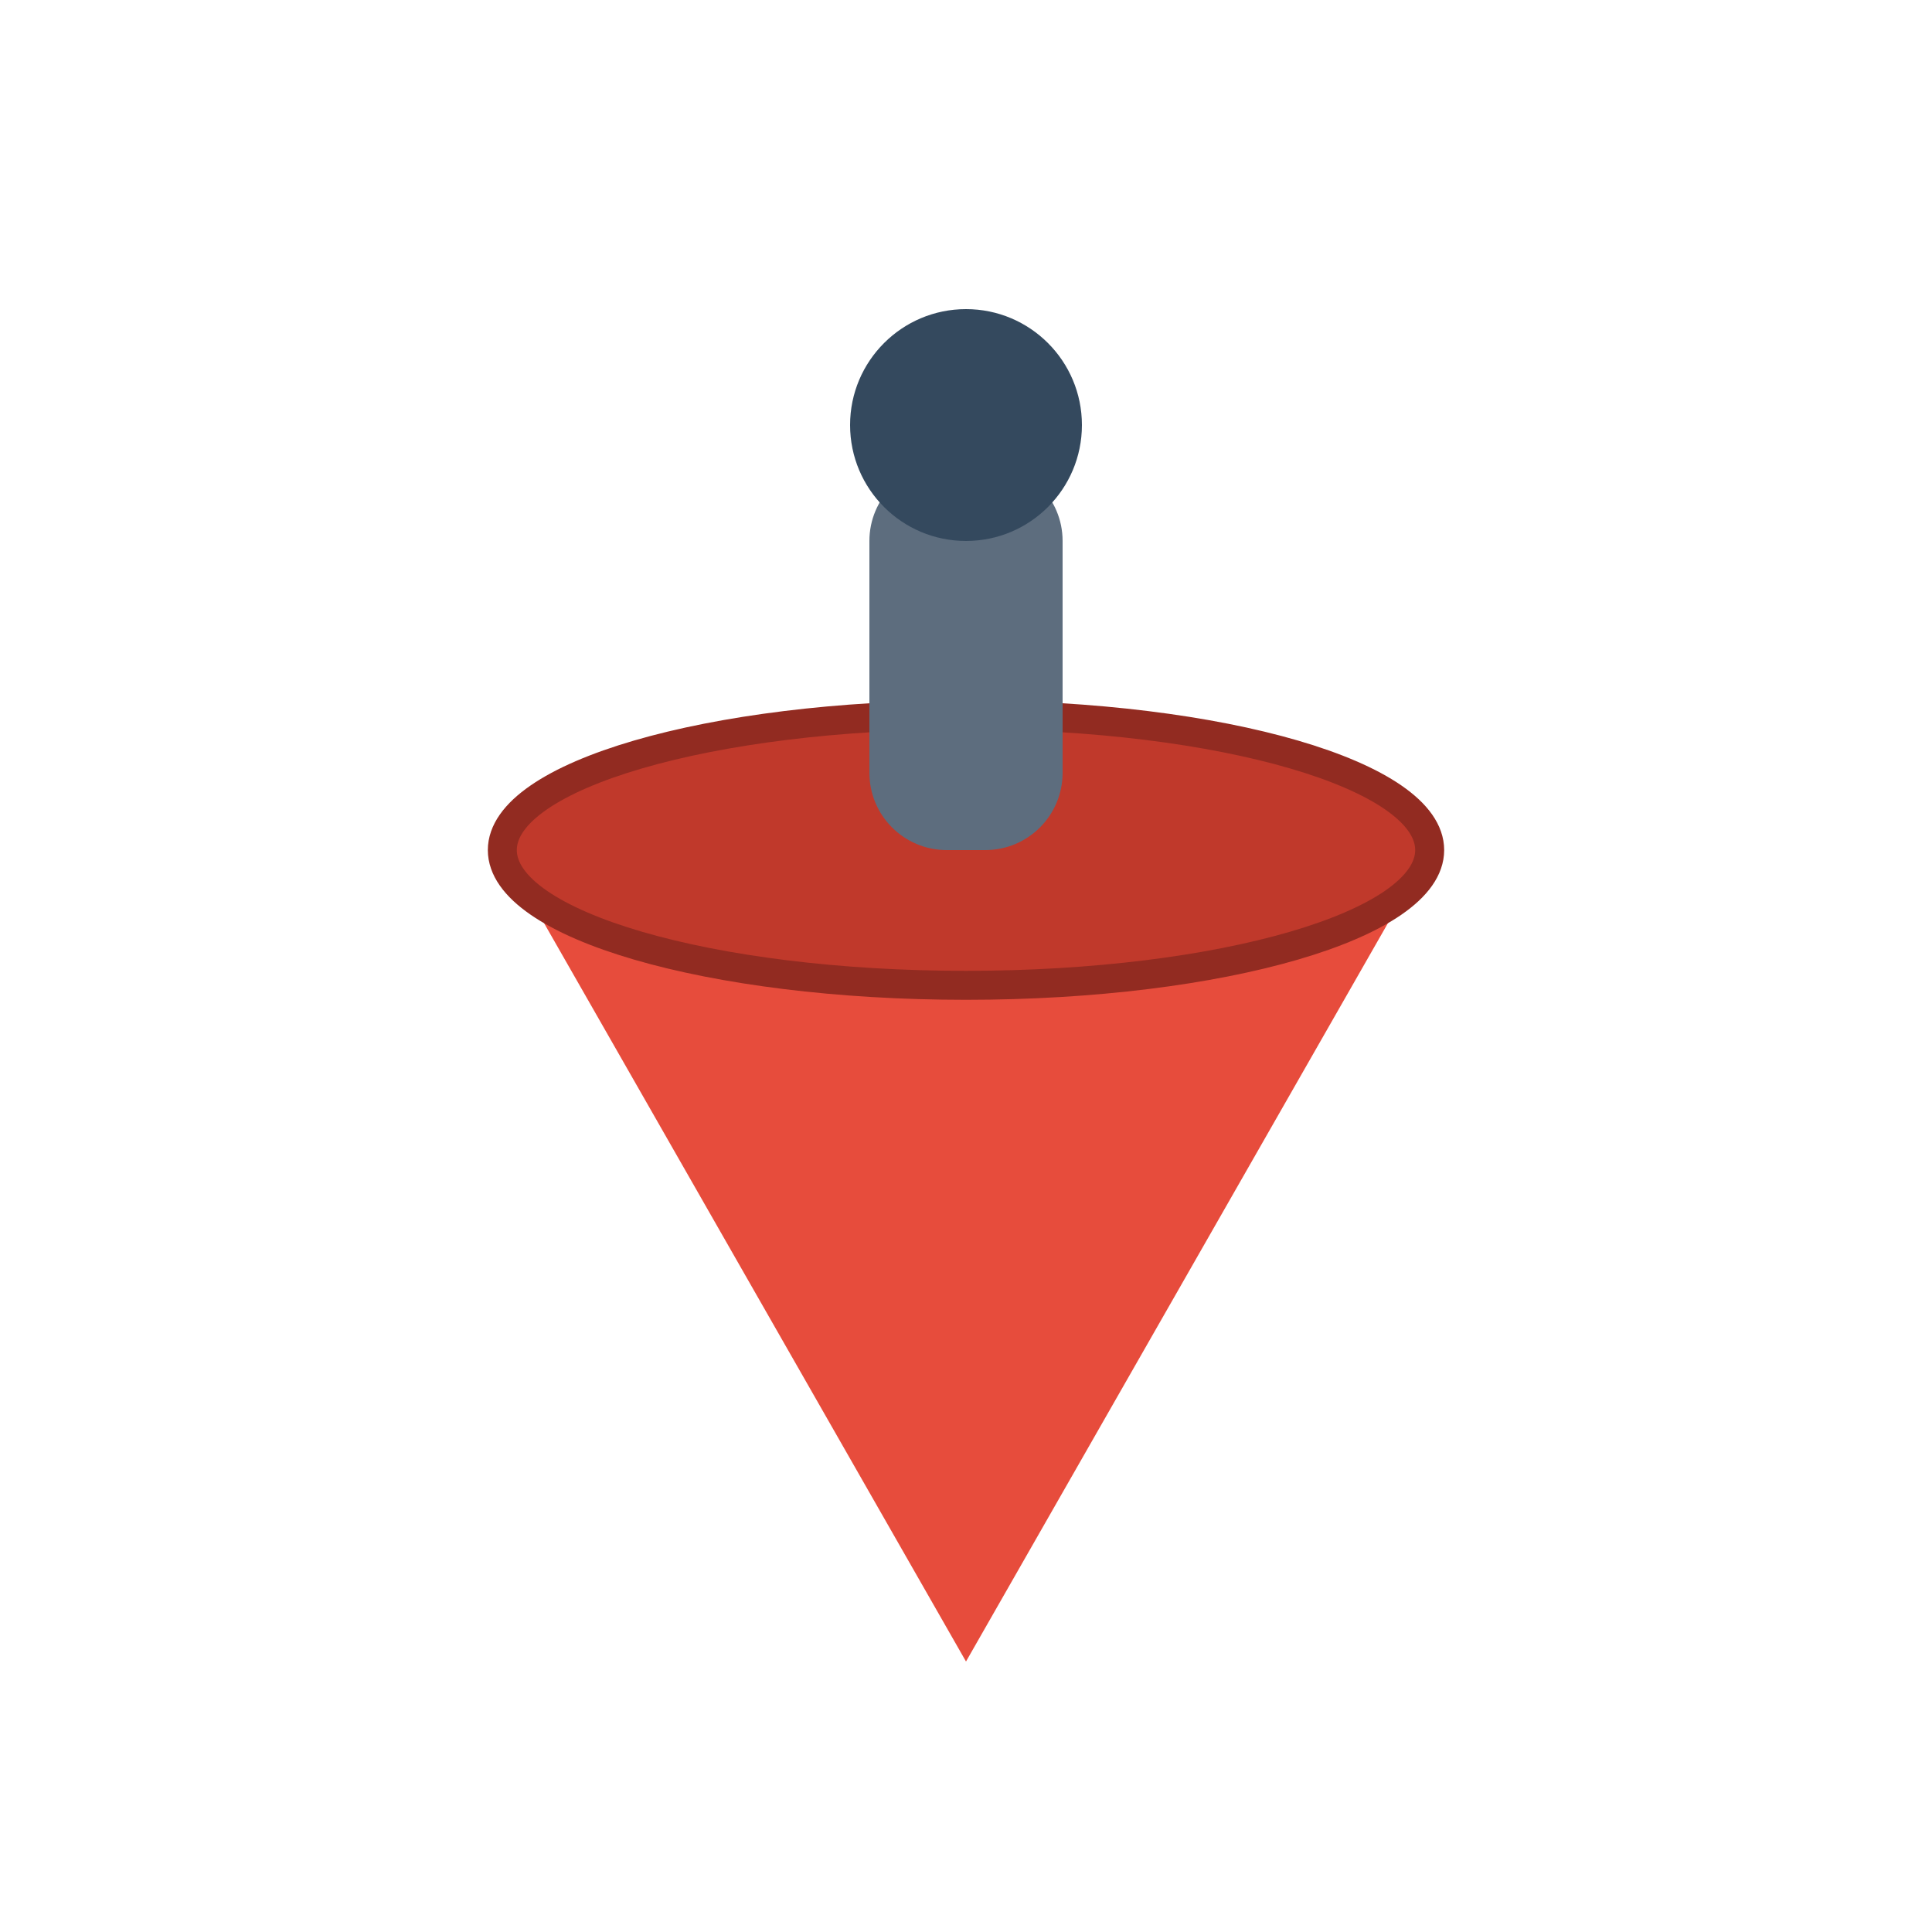
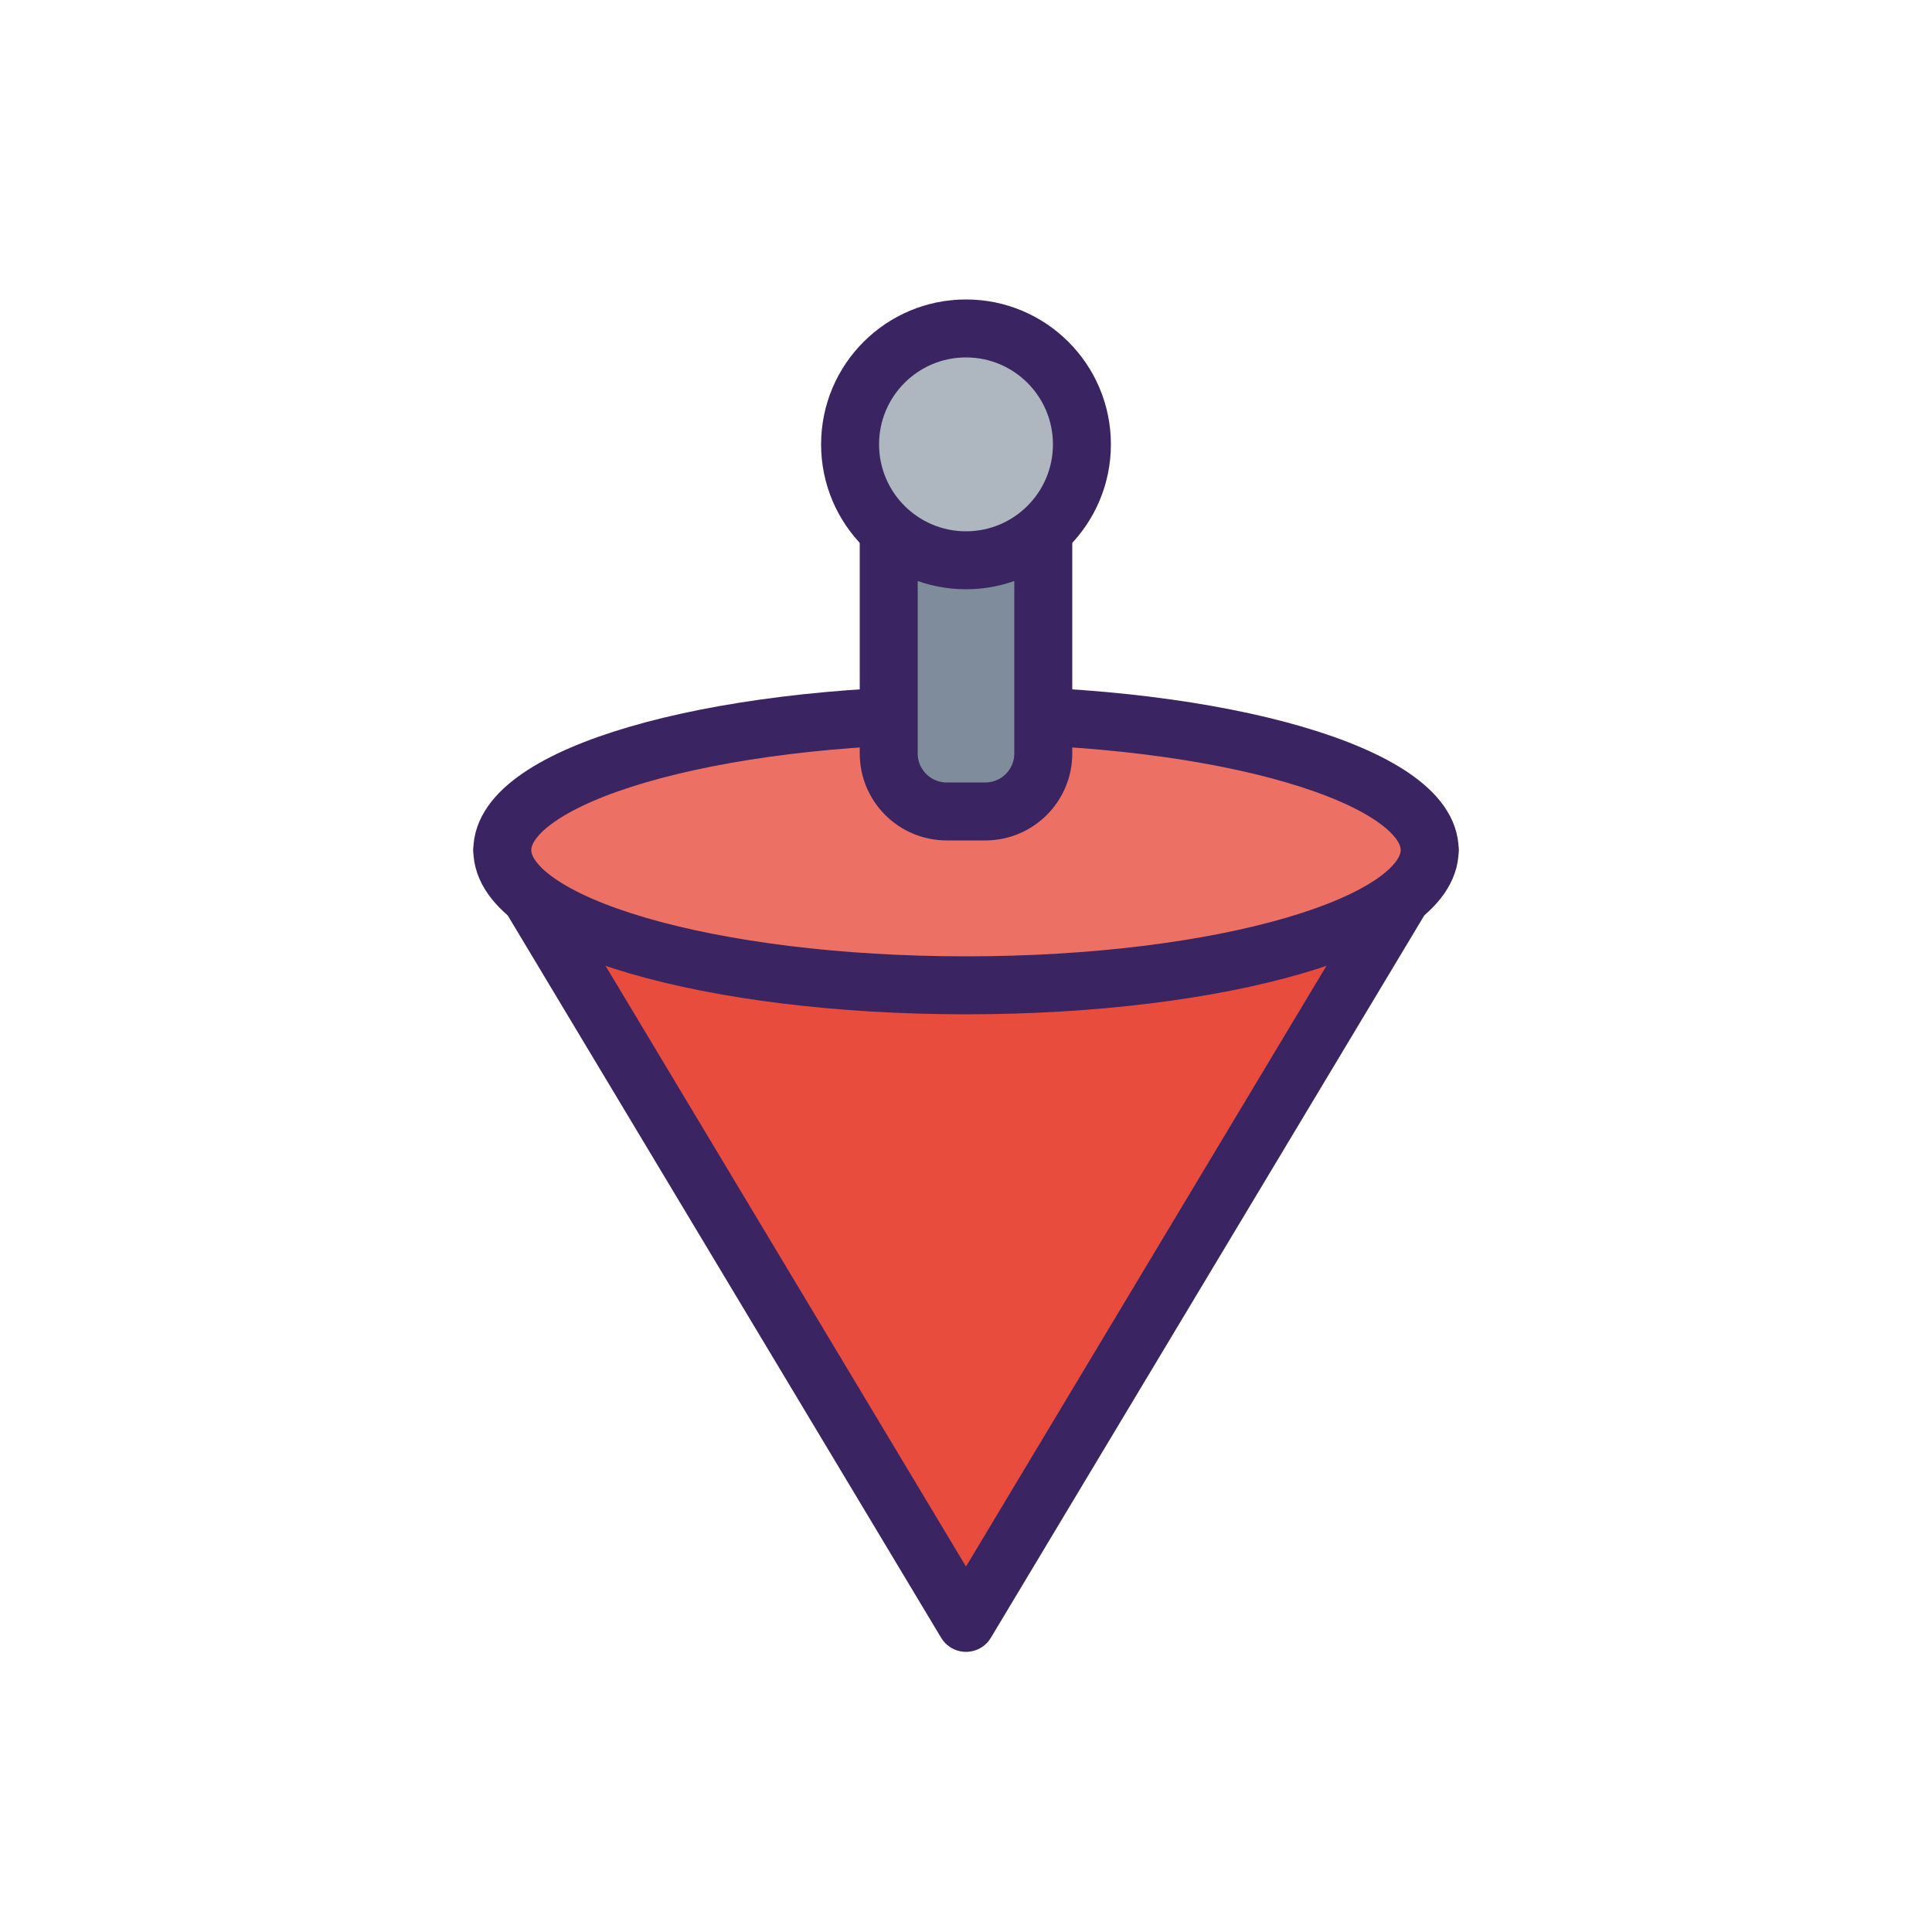
<svg xmlns="http://www.w3.org/2000/svg" viewBox="0 0 100 100" width="100" height="100">
-   <polygon points="26,44 74,44 50,86" fill="#E74C3C" />
-   <ellipse cx="50" cy="44" rx="24" ry="7" fill="#C0392B" />
-   <ellipse cx="50" cy="44" rx="24" ry="7" fill="none" stroke="#922B21" stroke-width="1.5" />
-   <rect x="45" y="24" width="10" height="20" rx="4" fill="#5D6D7E" />
-   <circle cx="50" cy="22" r="6" fill="#34495E" />
+   <polygon points="26,44 74,44 50,84" fill="#e74c3c" stroke="#3a2461" stroke-width="3" stroke-linejoin="round" />
+   <ellipse cx="50" cy="44" rx="24" ry="7" fill="#ec7063" stroke="#3a2461" stroke-width="3" />
+   <rect x="46" y="25" width="8" height="17" rx="3" fill="#7f8c9b" stroke="#3a2461" stroke-width="3" />
+   <circle cx="50" cy="23" r="6" fill="#aeb6bf" stroke="#3a2461" stroke-width="3" />
</svg>
